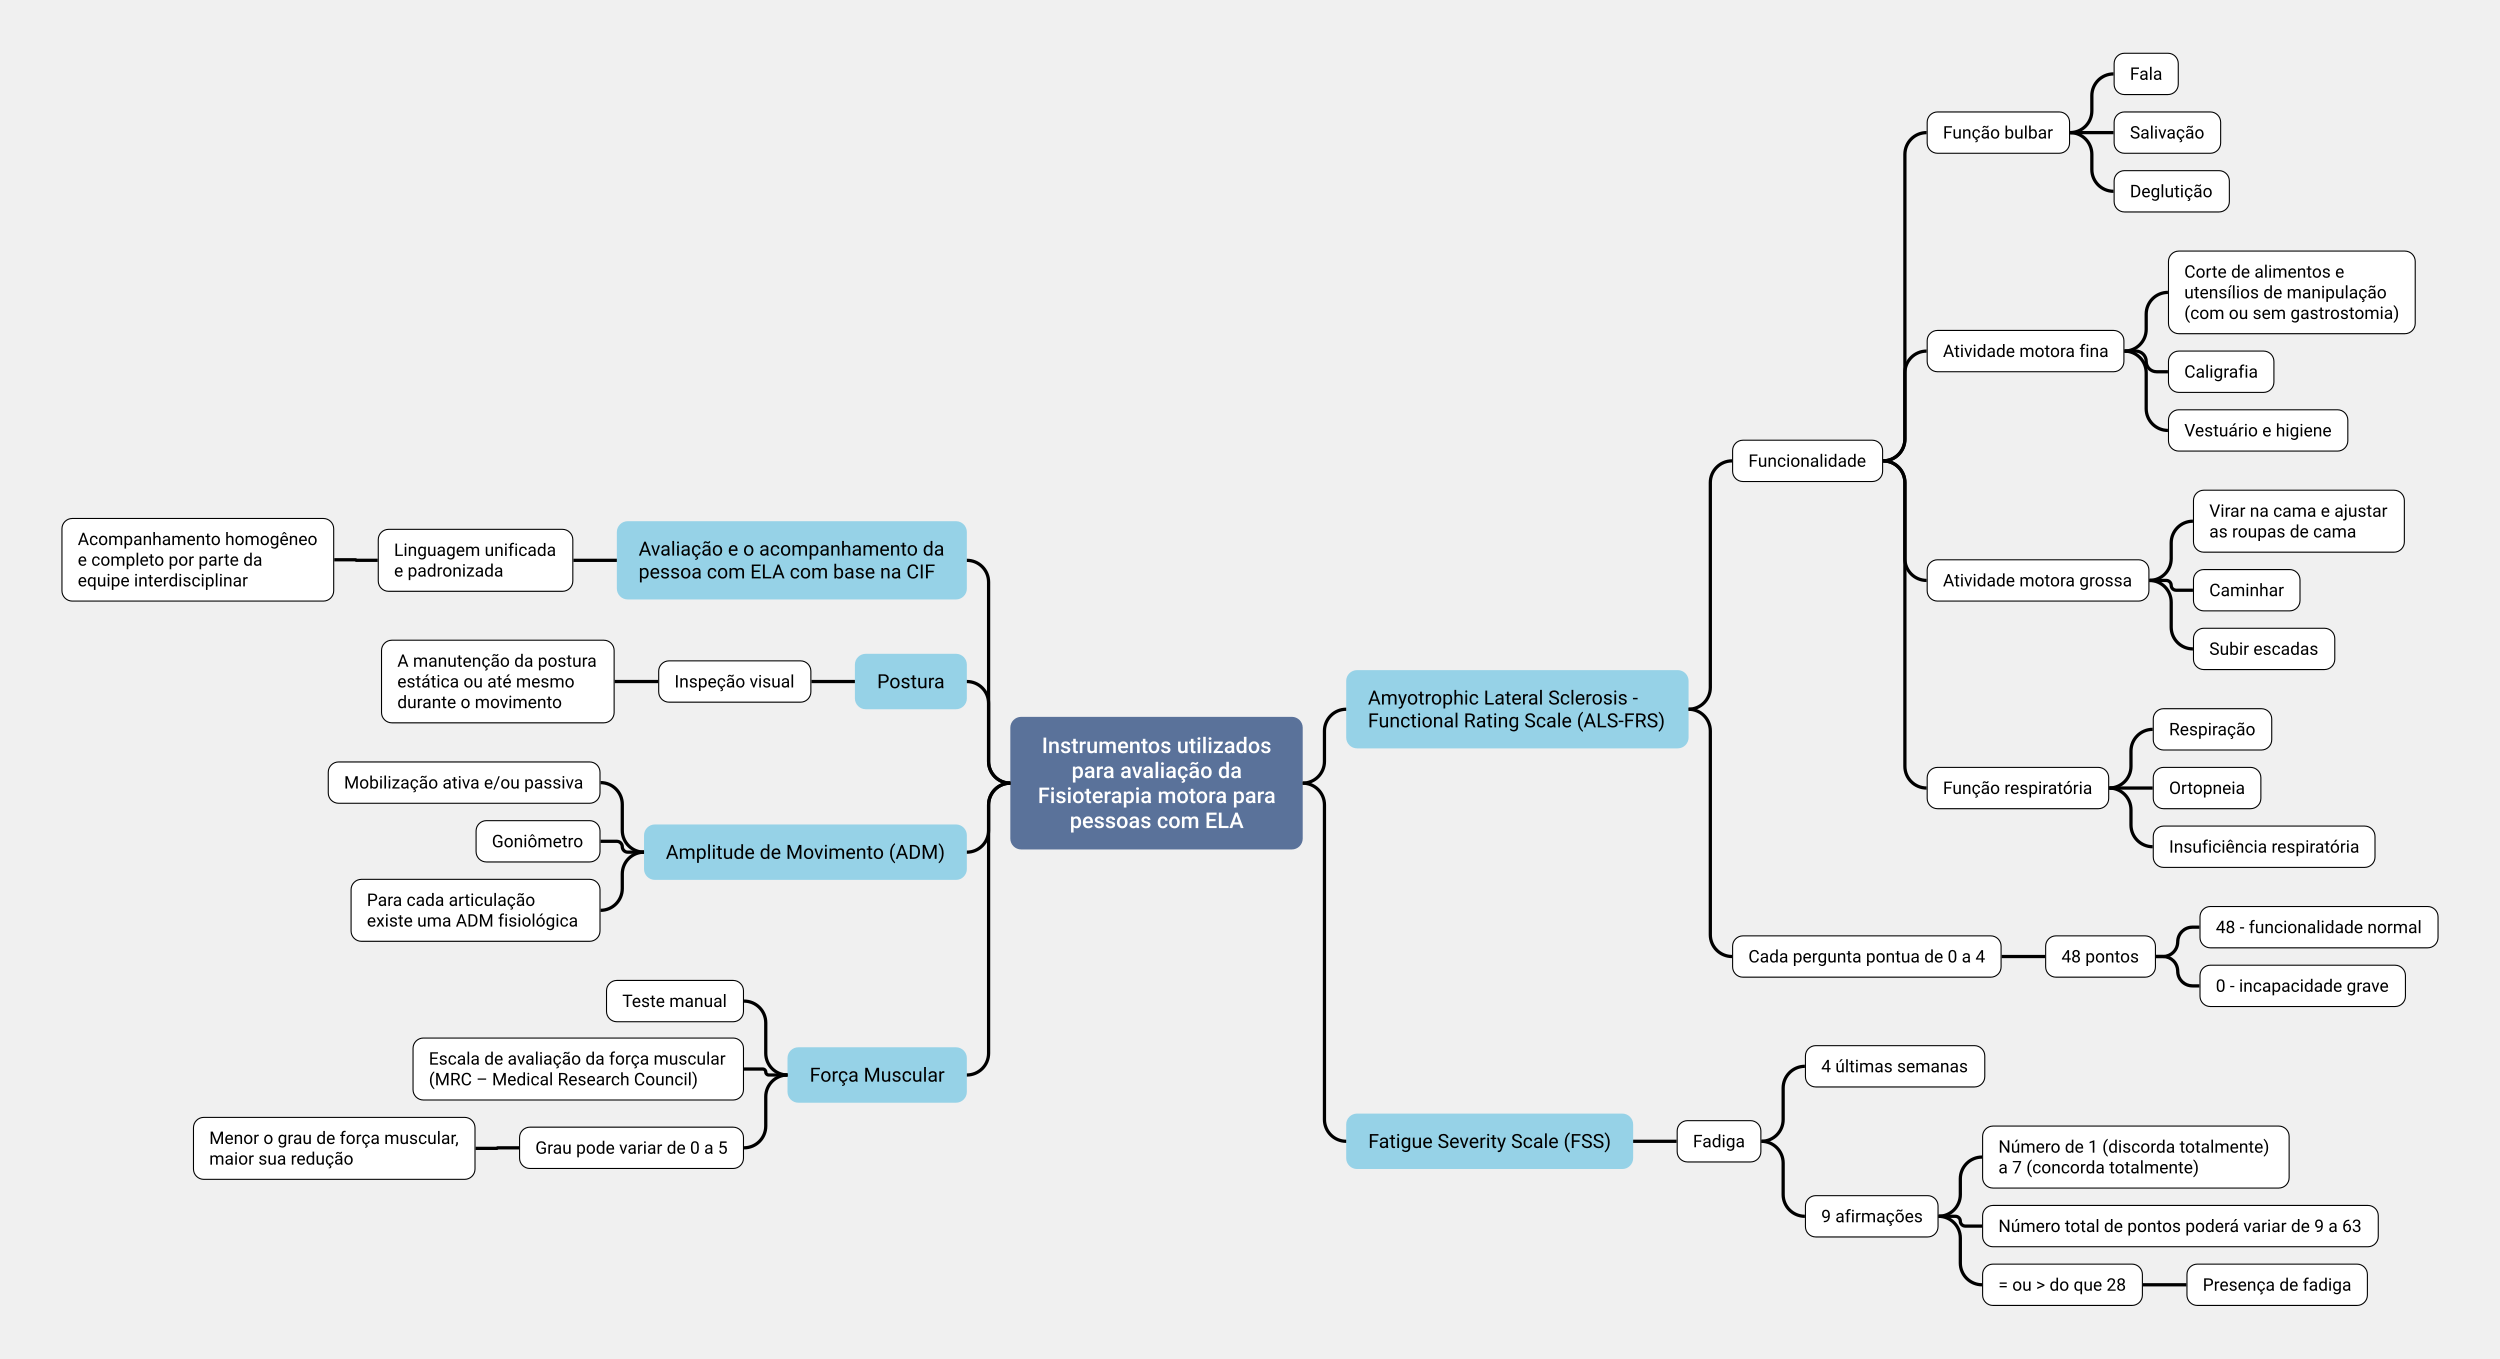
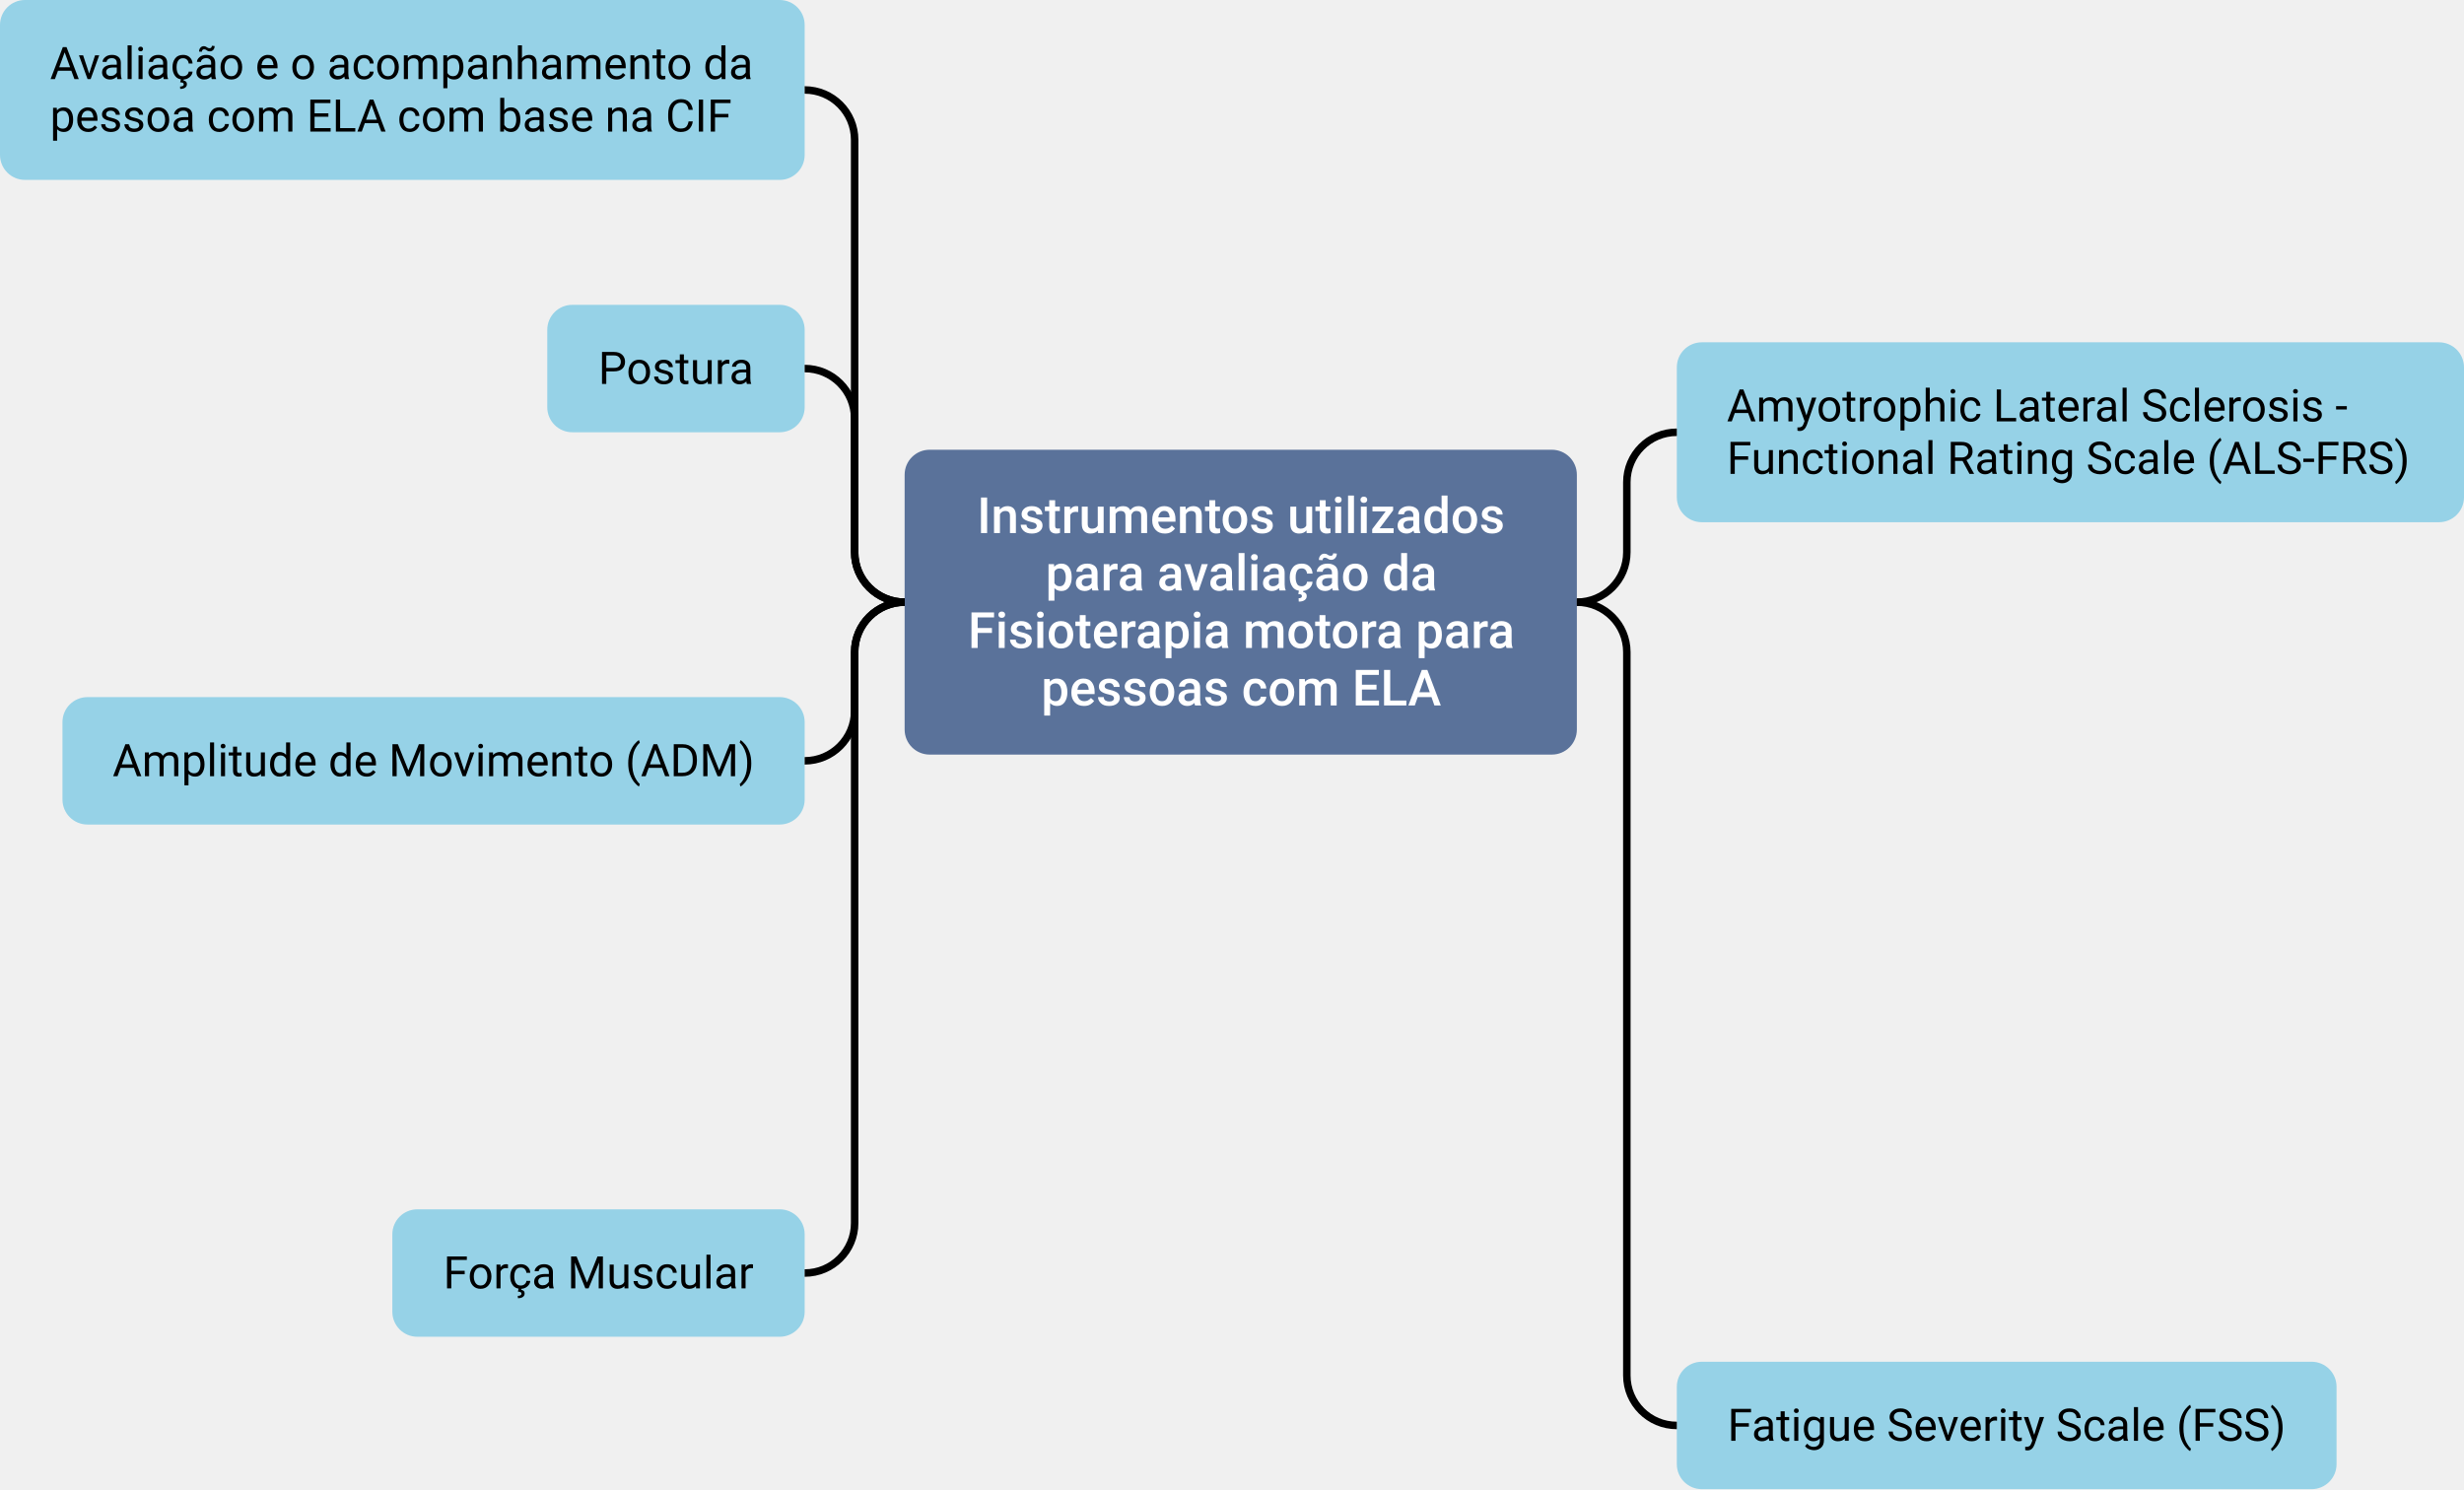
- <svg xmlns="http://www.w3.org/2000/svg" width="2300" height="1250" viewBox="0 0 2300 1250" fill="none" version="1.1" id="svg410">
-   <defs id="defs414" />
-   <g id="botao-alrfrs">
-     <rect x="1238.5" y="616.5" width="315" height="72" rx="10" fill="#96d2e7" id="rect236" />
-     <text fill="#000000" xml:space="preserve" style="white-space:pre" font-family="Roboto" font-size="18px" letter-spacing="0em" id="text242" x="6.5" y="-51.5">
-       <tspan x="1258.5" y="648.152" id="tspan238">Amyotrophic Lateral Sclerosis - </tspan>
-       <tspan x="1258.5" y="669.152" id="tspan240">Functional Rating Scale (ALS-FRS)</tspan>
+ <svg xmlns="http://www.w3.org/2000/svg" width="986" height="596" fill="none" version="1.1" viewBox="0 0 986 596">
+   <g id="botao-alrfrs" transform="translate(-567.5,-479.5)">
+     <rect x="1238.5" y="616.5" width="315" height="72" rx="10" fill="#96d2e7" />
+     <text x="6.5" y="-51.5" fill="#000000" font-family="Roboto" font-size="18px" letter-spacing="0em" style="white-space:pre" xml:space="preserve">
+       <tspan x="1258.5" y="648.152">Amyotrophic Lateral Sclerosis - </tspan>
+       <tspan x="1258.5" y="669.152">Functional Rating Scale (ALS-FRS)</tspan>
    </text>
  </g>
-   <g id="botao-fss">
-     <rect x="1238.5" y="1024.5" width="264" height="51" rx="10" fill="#96d2e7" id="rect244" />
-     <text fill="#000000" xml:space="preserve" style="white-space:pre" font-family="Roboto" font-size="18px" letter-spacing="0em" id="text248" x="6.5" y="-51.5">
-       <tspan x="1258.79" y="1056.15" id="tspan246">Fatigue Severity Scale (FSS) </tspan>
+   <g id="botao-fss" transform="translate(-567.5,-479.5)">
+     <rect x="1238.5" y="1024.5" width="264" height="51" rx="10" fill="#96d2e7" />
+     <text x="6.5" y="-51.5" fill="#000000" font-family="Roboto" font-size="18px" letter-spacing="0em" style="white-space:pre" xml:space="preserve">
+       <tspan x="1258.79" y="1056.15">Fatigue Severity Scale (FSS) </tspan>
    </text>
  </g>
-   <g id="alrfrs-conteudo">
-     <rect x="1773" y="103" width="131" height="38" rx="9.5" fill="#ffffff" stroke="#000000" id="rect10" />
-     <text fill="#000000" xml:space="preserve" style="white-space:pre" font-family="Roboto" font-size="16px" letter-spacing="0em" id="text14" x="6.5" y="-51.5">
-       <tspan x="1787.5" y="127.469" id="tspan12">Função bulbar</tspan>
-     </text>
-     <rect x="1773" y="304" width="181" height="38" rx="9.5" fill="#ffffff" stroke="#000000" id="rect16" />
-     <text fill="#000000" xml:space="preserve" style="white-space:pre" font-family="Roboto" font-size="16px" letter-spacing="0em" id="text20" x="6.5" y="-51.5">
-       <tspan x="1787.5" y="328.469" id="tspan18">Atividade motora fina</tspan>
-     </text>
-     <rect x="1773" y="515" width="204" height="38" rx="9.5" fill="#ffffff" stroke="#000000" id="rect22" />
-     <text fill="#000000" xml:space="preserve" style="white-space:pre" font-family="Roboto" font-size="16px" letter-spacing="0em" id="text26" x="6.5" y="-51.5">
-       <tspan x="1787.5" y="539.469" id="tspan24">Atividade motora grossa</tspan>
-     </text>
-     <rect x="1773" y="706" width="167" height="38" rx="9.5" fill="#ffffff" stroke="#000000" id="rect28" />
-     <text fill="#000000" xml:space="preserve" style="white-space:pre" font-family="Roboto" font-size="16px" letter-spacing="0em" id="text32" x="6.5" y="-51.5">
-       <tspan x="1787.5" y="730.469" id="tspan30">Função respiratória</tspan>
-     </text>
-     <rect x="1945" y="49" width="59" height="38" rx="9.5" fill="#ffffff" stroke="#000000" id="rect34" />
-     <text fill="#000000" xml:space="preserve" style="white-space:pre" font-family="Roboto" font-size="16px" letter-spacing="0em" id="text38" x="6.5" y="-51.5">
-       <tspan x="1959.5" y="73.469" id="tspan36">Fala</tspan>
-     </text>
-     <rect x="1945" y="157" width="106" height="38" rx="9.5" fill="#ffffff" stroke="#000000" id="rect40" />
-     <text fill="#000000" xml:space="preserve" style="white-space:pre" font-family="Roboto" font-size="16px" letter-spacing="0em" id="text44" x="6.5" y="-51.5">
-       <tspan x="1959.5" y="181.469" id="tspan42">Deglutição</tspan>
-     </text>
-     <rect x="1945" y="103" width="98" height="38" rx="9.5" fill="#ffffff" stroke="#000000" id="rect46" />
-     <text fill="#000000" xml:space="preserve" style="white-space:pre" font-family="Roboto" font-size="16px" letter-spacing="0em" id="text50" x="6.5" y="-51.5">
-       <tspan x="1959.5" y="127.469" id="tspan48">Salivação</tspan>
-     </text>
-     <rect x="1594" y="405" width="138" height="38" rx="9.5" fill="#ffffff" stroke="#000000" id="rect52" />
-     <text fill="#000000" xml:space="preserve" style="white-space:pre" font-family="Roboto" font-size="16px" letter-spacing="0em" id="text56" x="6.5" y="-51.5">
-       <tspan x="1608.5" y="429.469" id="tspan54">Funcionalidade</tspan>
-     </text>
-     <rect x="1594" y="861" width="247" height="38" rx="9.5" fill="#ffffff" stroke="#000000" id="rect58" />
-     <text fill="#000000" xml:space="preserve" style="white-space:pre" font-family="Roboto" font-size="16px" letter-spacing="0em" id="text62" x="6.5" y="-51.5">
-       <tspan x="1608.5" y="885.469" id="tspan60">Cada pergunta pontua de 0 a 4</tspan>
-     </text>
-     <rect x="2018" y="451" width="194" height="57" rx="9.5" fill="#ffffff" stroke="#000000" id="rect64" />
-     <text fill="#000000" xml:space="preserve" style="white-space:pre" font-family="Roboto" font-size="16px" letter-spacing="0em" id="text70" x="6.5" y="-51.5">
-       <tspan x="2032.5" y="475.469" id="tspan66">Virar na cama e ajustar </tspan>
-       <tspan x="2032.5" y="494.469" id="tspan68">as roupas de cama</tspan>
-     </text>
-     <rect x="2018" y="578" width="130" height="38" rx="9.5" fill="#ffffff" stroke="#000000" id="rect72" />
-     <text fill="#000000" xml:space="preserve" style="white-space:pre" font-family="Roboto" font-size="16px" letter-spacing="0em" id="text76" x="6.5" y="-51.5">
-       <tspan x="2032.5" y="602.469" id="tspan74">Subir escadas</tspan>
-     </text>
-     <rect x="2018" y="524" width="98" height="38" rx="9.5" fill="#ffffff" stroke="#000000" id="rect78" />
-     <text fill="#000000" xml:space="preserve" style="white-space:pre" font-family="Roboto" font-size="16px" letter-spacing="0em" id="text82" x="6.5" y="-51.5">
-       <tspan x="2032.5" y="548.469" id="tspan80">Caminhar</tspan>
-     </text>
-     <rect x="1995" y="323" width="97" height="38" rx="9.5" fill="#ffffff" stroke="#000000" id="rect84" />
-     <text fill="#000000" xml:space="preserve" style="white-space:pre" font-family="Roboto" font-size="16px" letter-spacing="0em" id="text88" x="6.5" y="-51.5">
-       <tspan x="2009.5" y="347.469" id="tspan86">Caligrafia</tspan>
-     </text>
-     <rect x="1995" y="377" width="165" height="38" rx="9.5" fill="#ffffff" stroke="#000000" id="rect96" />
-     <text fill="#000000" xml:space="preserve" style="white-space:pre" font-family="Roboto" font-size="16px" letter-spacing="0em" id="text100" x="6.5" y="-51.5">
-       <tspan x="2009.5" y="401.469" id="tspan98">Vestuário e higiene</tspan>
-     </text>
-     <rect x="1981" y="652" width="109" height="38" rx="9.5" fill="#ffffff" stroke="#000000" id="rect102" />
-     <text fill="#000000" xml:space="preserve" style="white-space:pre" font-family="Roboto" font-size="16px" letter-spacing="0em" id="text106" x="6.5" y="-51.5">
-       <tspan x="1995.5" y="676.469" id="tspan104">Respiração</tspan>
-     </text>
-     <rect x="1882" y="861" width="101" height="38" rx="9.5" fill="#ffffff" stroke="#000000" id="rect108" />
-     <text fill="#000000" xml:space="preserve" style="white-space:pre" font-family="Roboto" font-size="16px" letter-spacing="0em" id="text112" x="6.5" y="-51.5">
-       <tspan x="1896.5" y="885.469" id="tspan110">48 pontos</tspan>
-     </text>
-     <rect x="1981" y="706" width="99" height="38" rx="9.5" fill="#ffffff" stroke="#000000" id="rect114" />
-     <text fill="#000000" xml:space="preserve" style="white-space:pre" font-family="Roboto" font-size="16px" letter-spacing="0em" id="text118" x="6.5" y="-51.5">
-       <tspan x="1995.5" y="730.469" id="tspan116">Ortopneia</tspan>
-     </text>
-     <rect x="1981" y="760" width="204" height="38" rx="9.5" fill="#ffffff" stroke="#000000" id="rect120" />
-     <text fill="#000000" xml:space="preserve" style="white-space:pre" font-family="Roboto" font-size="16px" letter-spacing="0em" id="text124" x="6.5" y="-51.5">
-       <tspan x="1995.5" y="784.469" id="tspan122">Insuficiência respiratória</tspan>
-     </text>
-     <rect x="2024" y="834" width="219" height="38" rx="9.5" fill="#ffffff" stroke="#000000" id="rect138" />
-     <text fill="#000000" xml:space="preserve" style="white-space:pre" font-family="Roboto" font-size="16px" letter-spacing="0em" id="text142" x="6.5" y="-51.5">
-       <tspan x="2038.5" y="858.469" id="tspan140">48 - funcionalidade normal </tspan>
-     </text>
-     <rect x="2024" y="888" width="189" height="38" rx="9.5" fill="#ffffff" stroke="#000000" id="rect144" />
-     <text fill="#000000" xml:space="preserve" style="white-space:pre" font-family="Roboto" font-size="16px" letter-spacing="0em" id="text148" x="6.5" y="-51.5">
-       <tspan x="2038.5" y="912.469" id="tspan146">0 - incapacidade grave</tspan>
-     </text>
-     <rect x="1995" y="231" width="227" height="76" rx="9.5" fill="#ffffff" stroke="#000000" id="rect176" />
-     <text fill="#000000" xml:space="preserve" style="white-space:pre" font-family="Roboto" font-size="16px" letter-spacing="0em" id="text184" x="6.5" y="-51.5">
-       <tspan x="2009.5" y="255.469" id="tspan178">Corte de alimentos e </tspan>
-       <tspan x="2009.5" y="274.469" id="tspan180">utensílios de manipulação </tspan>
-       <tspan x="2009.5" y="293.469" id="tspan182">(com ou sem gastrostomia)</tspan>
-     </text>
-     <path d="M 1926,102 V 88 h -3 v 14 z m 0,-14 c 0,-10.217 8.28,-18.5 18.5,-18.5 v -3 c -11.87,0 -21.5,9.626 -21.5,21.5 z m -21.5,35.5 c 11.87,0 21.5,-9.626 21.5,-21.5 h -3 c 0,10.217 -8.28,18.5 -18.5,18.5 z" fill="#000000" id="path186" />
-     <path d="m 1904.5,123.5 h 40 v -3 h -40 z" fill="#000000" id="path188" />
-     <path d="m 1923,142 v 14 h 3 v -14 z m 0,14 c 0,11.874 9.63,21.5 21.5,21.5 v -3 c -10.22,0 -18.5,-8.283 -18.5,-18.5 z m -18.5,-32.5 c 10.22,0 18.5,8.283 18.5,18.5 h 3 c 0,-11.874 -9.63,-21.5 -21.5,-21.5 z" fill="#000000" id="path190" />
-     <path d="m 1976,303 v -14 h -3 v 14 z m 0,-14 c 0,-10.217 8.28,-18.5 18.5,-18.5 v -3 c -11.87,0 -21.5,9.626 -21.5,21.5 z m -21.5,35.5 c 11.87,0 21.5,-9.626 21.5,-21.5 h -3 c 0,10.217 -8.28,18.5 -18.5,18.5 z" fill="#000000" id="path192" />
-     <path d="m 1954.5,324.5 h 10.5 v -3 h -10.5 z m 29.5,19 h 10.5 v -3 H 1984 Z m -11,-11 c 0,6.075 4.92,11 11,11 v -3 c -4.42,0 -8,-3.582 -8,-8 z m -8,-8 c 4.42,0 8,3.582 8,8 h 3 c 0,-6.075 -4.92,-11 -11,-11 z" fill="#000000" id="path194" />
-     <path d="m 1973,343 v 33 h 3 v -33 z m 0,33 c 0,11.874 9.63,21.5 21.5,21.5 v -3 c -10.22,0 -18.5,-8.283 -18.5,-18.5 z m -18.5,-51.5 c 10.22,0 18.5,8.283 18.5,18.5 h 3 c 0,-11.874 -9.63,-21.5 -21.5,-21.5 z" fill="#000000" id="path196" />
-     <path d="m 1999,514 v -14.5 h -3 V 514 Z m 0,-14.5 c 0,-10.217 8.28,-18.5 18.5,-18.5 v -3 c -11.87,0 -21.5,9.626 -21.5,21.5 z m -21.5,36 c 11.87,0 21.5,-9.626 21.5,-21.5 h -3 c 0,10.217 -8.28,18.5 -18.5,18.5 z" fill="#000000" id="path198" />
-     <path d="m 1977.5,535.5 h 15.5 v -3 h -15.5 z m 24.5,9 h 15.5 v -3 H 2002 Z m -6,-6 c 0,3.314 2.69,6 6,6 v -3 c -1.66,0 -3,-1.343 -3,-3 z m -3,-3 c 1.66,0 3,1.343 3,3 h 3 c 0,-3.314 -2.69,-6 -6,-6 z" fill="#000000" id="path200" />
-     <path d="m 1996,554 v 23 h 3 v -23 z m 0,23 c 0,11.874 9.63,21.5 21.5,21.5 v -3 c -10.22,0 -18.5,-8.283 -18.5,-18.5 z m -18.5,-41.5 c 10.22,0 18.5,8.283 18.5,18.5 h 3 c 0,-11.874 -9.63,-21.5 -21.5,-21.5 z" fill="#000000" id="path202" />
-     <path d="m 1962,705 v -14 h -3 v 14 z m 0,-14 c 0,-10.217 8.28,-18.5 18.5,-18.5 v -3 c -11.87,0 -21.5,9.626 -21.5,21.5 z m -21.5,35.5 c 11.87,0 21.5,-9.626 21.5,-21.5 h -3 c 0,10.217 -8.28,18.5 -18.5,18.5 z" fill="#000000" id="path204" />
-     <path d="m 1940.5,726.5 h 40 v -3 h -40 z" fill="#000000" id="path206" />
-     <path d="m 1959,745 v 14 h 3 v -14 z m 0,14 c 0,11.874 9.63,21.5 21.5,21.5 v -3 c -10.22,0 -18.5,-8.283 -18.5,-18.5 z m -18.5,-32.5 c 10.22,0 18.5,8.283 18.5,18.5 h 3 c 0,-11.874 -9.63,-21.5 -21.5,-21.5 z" fill="#000000" id="path208" />
-     <path d="m 1841.5,881.5 h 40 v -3 h -40 z" fill="#000000" id="path210" />
-     <path d="m 1983.5,881.5 h 6.5 v -3 h -6.5 z m 33.5,-27 h 6.5 v -3 h -6.5 z m -12,12 c 0,-6.627 5.37,-12 12,-12 v -3 c -8.28,0 -15,6.716 -15,15 z m -15,15 c 8.28,0 15,-6.716 15,-15 h -3 c 0,6.627 -5.37,12 -12,12 z" fill="#000000" id="path212" />
-     <path d="m 1983.5,881.5 h 6.5 v -3 h -6.5 z m 33.5,27 h 6.5 v -3 h -6.5 z m -15,-15 c 0,8.284 6.72,15 15,15 v -3 c -6.63,0 -12,-5.373 -12,-12 z m -12,-12 c 6.63,0 12,5.373 12,12 h 3 c 0,-8.284 -6.72,-15 -15,-15 z" fill="#000000" id="path214" />
-     <path d="M 1754,404 V 142 h -3 v 262 z m 0,-262 c 0,-10.217 8.28,-18.5 18.5,-18.5 v -3 c -11.87,0 -21.5,9.626 -21.5,21.5 z m -21.5,283.5 c 11.87,0 21.5,-9.626 21.5,-21.5 h -3 c 0,10.217 -8.28,18.5 -18.5,18.5 z" fill="#000000" id="path216" />
-     <path d="m 1754,404 v -61 h -3 v 61 z m 0,-61 c 0,-10.217 8.28,-18.5 18.5,-18.5 v -3 c -11.87,0 -21.5,9.626 -21.5,21.5 z m -21.5,82.5 c 11.87,0 21.5,-9.626 21.5,-21.5 h -3 c 0,10.217 -8.28,18.5 -18.5,18.5 z" fill="#000000" id="path218" />
-     <path d="m 1751,444 v 70 h 3 v -70 z m 0,70 c 0,11.874 9.63,21.5 21.5,21.5 v -3 c -10.22,0 -18.5,-8.283 -18.5,-18.5 z m -18.5,-88.5 c 10.22,0 18.5,8.283 18.5,18.5 h 3 c 0,-11.874 -9.63,-21.5 -21.5,-21.5 z" fill="#000000" id="path220" />
-     <path d="m 1751,444 v 261 h 3 V 444 Z m 0,261 c 0,11.874 9.63,21.5 21.5,21.5 v -3 c -10.22,0 -18.5,-8.283 -18.5,-18.5 z m -18.5,-279.5 c 10.22,0 18.5,8.283 18.5,18.5 h 3 c 0,-11.874 -9.63,-21.5 -21.5,-21.5 z" fill="#000000" id="path222" />
-     <path d="M 1575,632.5 V 444 h -3 v 188.5 z m 0,-188.5 c 0,-10.217 8.28,-18.5 18.5,-18.5 v -3 c -11.87,0 -21.5,9.626 -21.5,21.5 z m -21.5,210 c 11.87,0 21.5,-9.626 21.5,-21.5 h -3 c 0,10.217 -8.28,18.5 -18.5,18.5 z" fill="#000000" id="path262" />
-     <path d="M 1572,672.5 V 860 h 3 V 672.5 Z m 0,187.5 c 0,11.874 9.63,21.5 21.5,21.5 v -3 c -10.22,0 -18.5,-8.283 -18.5,-18.5 z m -18.5,-206 c 10.22,0 18.5,8.283 18.5,18.5 h 3 c 0,-11.874 -9.63,-21.5 -21.5,-21.5 z" fill="#000000" id="path264" />
-   </g>
-   <g id="fss-conteudo">
-     <rect x="1543" y="1031" width="77" height="38" rx="9.5" fill="#ffffff" stroke="#000000" id="rect90" />
-     <text fill="#000000" xml:space="preserve" style="white-space:pre" font-family="Roboto" font-size="16px" letter-spacing="0em" id="text94" x="6.5" y="-51.5">
-       <tspan x="1557.5" y="1055.47" id="tspan92">Fadiga</tspan>
-     </text>
-     <rect x="1661" y="962" width="165" height="38" rx="9.5" fill="#ffffff" stroke="#000000" id="rect126" />
-     <text fill="#000000" xml:space="preserve" style="white-space:pre" font-family="Roboto" font-size="16px" letter-spacing="0em" id="text130" x="6.5" y="-51.5">
-       <tspan x="1675.5" y="986.47" id="tspan128">4 últimas semanas </tspan>
-     </text>
-     <rect x="1661" y="1100" width="122" height="38" rx="9.5" fill="#ffffff" stroke="#000000" id="rect132" />
-     <text fill="#000000" xml:space="preserve" style="white-space:pre" font-family="Roboto" font-size="16px" letter-spacing="0em" id="text136" x="6.5" y="-51.5">
-       <tspan x="1675.5" y="1124.47" id="tspan134">9 afirmações</tspan>
-     </text>
-     <rect x="1824" y="1036" width="282" height="57" rx="9.5" fill="#ffffff" stroke="#000000" id="rect150" />
-     <text fill="#000000" xml:space="preserve" style="white-space:pre" font-family="Roboto" font-size="16px" letter-spacing="0em" id="text156" x="6.5" y="-51.5">
-       <tspan x="1838.5" y="1060.47" id="tspan152">Número de 1 (discorda totalmente) </tspan>
-       <tspan x="1838.5" y="1079.47" id="tspan154">a 7 (concorda totalmente)</tspan>
-     </text>
-     <rect x="1824" y="1109" width="364" height="38" rx="9.5" fill="#ffffff" stroke="#000000" id="rect158" />
-     <text fill="#000000" xml:space="preserve" style="white-space:pre" font-family="Roboto" font-size="16px" letter-spacing="0em" id="text162" x="6.5" y="-51.5">
-       <tspan x="1838.5" y="1133.47" id="tspan160">Número total de pontos poderá variar de 9 a 63</tspan>
-     </text>
-     <rect x="1824" y="1163" width="147" height="38" rx="9.5" fill="#ffffff" stroke="#000000" id="rect164" />
-     <text fill="#000000" xml:space="preserve" style="white-space:pre" font-family="Roboto" font-size="16px" letter-spacing="0em" id="text168" x="6.5" y="-51.5">
-       <tspan x="1838.5" y="1187.47" id="tspan166">= ou &gt; do que 28 </tspan>
-     </text>
-     <rect x="2012" y="1163" width="166" height="38" rx="9.5" fill="#ffffff" stroke="#000000" id="rect170" />
-     <text fill="#000000" xml:space="preserve" style="white-space:pre" font-family="Roboto" font-size="16px" letter-spacing="0em" id="text174" x="6.5" y="-51.5">
-       <tspan x="2026.5" y="1187.47" id="tspan172">Presença de fadiga</tspan>
-     </text>
-     <path d="m 1642,1030 v -29 h -3 v 29 z m 0,-29 c 0,-10.22 8.28,-18.5 18.5,-18.5 v -3 c -11.87,0 -21.5,9.63 -21.5,21.5 z m -21.5,50.5 c 11.87,0 21.5,-9.63 21.5,-21.5 h -3 c 0,10.22 -8.28,18.5 -18.5,18.5 z" fill="#000000" id="path224" />
-     <path d="m 1639,1070 v 29 h 3 v -29 z m 0,29 c 0,11.87 9.63,21.5 21.5,21.5 v -3 c -10.22,0 -18.5,-8.28 -18.5,-18.5 z m -18.5,-47.5 c 10.22,0 18.5,8.28 18.5,18.5 h 3 c 0,-11.87 -9.63,-21.5 -21.5,-21.5 z" fill="#000000" id="path226" />
-     <path d="m 1805,1099 v -14.5 h -3 v 14.5 z m 0,-14.5 c 0,-10.22 8.28,-18.5 18.5,-18.5 v -3 c -11.87,0 -21.5,9.63 -21.5,21.5 z m -21.5,36 c 11.87,0 21.5,-9.63 21.5,-21.5 h -3 c 0,10.22 -8.28,18.5 -18.5,18.5 z" fill="#000000" id="path228" />
-     <path d="m 1783.5,1120.5 h 15.5 v -3 h -15.5 z m 24.5,9 h 15.5 v -3 H 1808 Z m -6,-6 c 0,3.31 2.69,6 6,6 v -3 c -1.66,0 -3,-1.34 -3,-3 z m -3,-3 c 1.66,0 3,1.34 3,3 h 3 c 0,-3.31 -2.69,-6 -6,-6 z" fill="#000000" id="path230" />
-     <path d="m 1802,1139 v 23 h 3 v -23 z m 0,23 c 0,11.87 9.63,21.5 21.5,21.5 v -3 c -10.22,0 -18.5,-8.28 -18.5,-18.5 z m -18.5,-41.5 c 10.22,0 18.5,8.28 18.5,18.5 h 3 c 0,-11.87 -9.63,-21.5 -21.5,-21.5 z" fill="#000000" id="path232" />
-     <path d="m 1971.5,1183.5 h 40 v -3 h -40 z" fill="#000000" id="path234" />
-     <path d="m 1502.5,1051.5 h 40 v -3 h -40 z" fill="#000000" id="path266" />
-   </g>
-   <g id="botao-avaliacao">
-     <rect x="567.5" y="479.5" width="322" height="72" rx="10" fill="#96d2e7" id="rect356" />
-     <text fill="#000000" xml:space="preserve" style="white-space:pre" font-family="Roboto" font-size="18px" letter-spacing="0em" id="text362" x="6.5" y="-51.5">
-       <tspan x="587.5" y="511.152" id="tspan358">Avaliação e o acompanhamento da </tspan>
-       <tspan x="587.5" y="532.152" id="tspan360">pessoa com ELA com base na CIF</tspan>
+   <g id="botao-avaliacao" transform="translate(-567.5,-479.5)">
+     <rect x="567.5" y="479.5" width="322" height="72" rx="10" fill="#96d2e7" />
+     <text x="6.5" y="-51.5" fill="#000000" font-family="Roboto" font-size="18px" letter-spacing="0em" style="white-space:pre" xml:space="preserve">
+       <tspan x="587.5" y="511.152">Avaliação e o acompanhamento da </tspan>
+       <tspan x="587.5" y="532.152">pessoa com ELA com base na CIF</tspan>
    </text>
  </g>
-   <g id="botao-adm">
-     <rect x="592.5" y="758.5" width="297" height="51" rx="10" fill="#96d2e7" id="rect364" />
-     <text fill="#000000" xml:space="preserve" style="white-space:pre" font-family="Roboto" font-size="18px" letter-spacing="0em" id="text368" x="6.5" y="-51.5">
-       <tspan x="612.539" y="790.152" id="tspan366">Amplitude de Movimento (ADM) </tspan>
+   <g id="botao-adm" transform="translate(-567.5,-479.5)">
+     <rect x="592.5" y="758.5" width="297" height="51" rx="10" fill="#96d2e7" />
+     <text x="6.5" y="-51.5" fill="#000000" font-family="Roboto" font-size="18px" letter-spacing="0em" style="white-space:pre" xml:space="preserve">
+       <tspan x="612.539" y="790.152">Amplitude de Movimento (ADM) </tspan>
    </text>
  </g>
-   <g id="botao-fm">
-     <rect x="724.5" y="963.5" width="165" height="51" rx="10" fill="#96d2e7" id="rect370" />
-     <text fill="#000000" xml:space="preserve" style="white-space:pre" font-family="Roboto" font-size="18px" letter-spacing="0em" id="text374" x="6.5" y="-51.5">
-       <tspan x="744.905" y="995.15" id="tspan372">Força Muscular</tspan>
+   <g id="botao-fm" transform="translate(-567.5,-479.5)">
+     <rect x="724.5" y="963.5" width="165" height="51" rx="10" fill="#96d2e7" />
+     <text x="6.5" y="-51.5" fill="#000000" font-family="Roboto" font-size="18px" letter-spacing="0em" style="white-space:pre" xml:space="preserve">
+       <tspan x="744.905" y="995.15">Força Muscular</tspan>
    </text>
  </g>
-   <g id="botao-postura">
-     <rect x="786.5" y="601.5" width="103" height="51" rx="10" fill="#96d2e7" id="rect376" />
-     <text fill="#000000" xml:space="preserve" style="white-space:pre" font-family="Roboto" font-size="18px" letter-spacing="0em" id="text380" x="6.5" y="-51.5">
-       <tspan x="806.922" y="633.152" id="tspan378">Postura</tspan>
+   <g id="botao-postura" transform="translate(-567.5,-479.5)">
+     <rect x="786.5" y="601.5" width="103" height="51" rx="10" fill="#96d2e7" />
+     <text x="6.5" y="-51.5" fill="#000000" font-family="Roboto" font-size="18px" letter-spacing="0em" style="white-space:pre" xml:space="preserve">
+       <tspan x="806.922" y="633.152">Postura</tspan>
    </text>
  </g>
-   <g id="avaliacao-conteudo">
-     <rect x="348" y="487" width="179" height="57" rx="9.5" fill="#ffffff" stroke="#000000" id="rect268" />
-     <text fill="#000000" xml:space="preserve" style="white-space:pre" font-family="Roboto" font-size="16px" letter-spacing="0em" id="text274" x="6.5" y="-51.5">
-       <tspan x="362.5" y="511.469" id="tspan270">Linguagem unificada </tspan>
-       <tspan x="362.5" y="530.469" id="tspan272">e padronizada</tspan>
+   <g transform="translate(-567.5,-479.5)">
+     <rect x="929.5" y="659.5" width="269" height="122" rx="10" fill="#5a729a" />
+     <text x="6.5" y="-51.5" fill="#ffffff" font-family="Roboto" font-size="20px" font-weight="500" letter-spacing="0em" style="white-space:pre" xml:space="preserve">
+       <tspan x="958.443" y="692.836">Instrumentos utilizados </tspan>
+       <tspan x="985.865" y="715.836">para avaliação da </tspan>
+       <tspan x="954.801" y="738.836">Fisioterapia motora para </tspan>
+       <tspan x="984.137" y="761.836">pessoas com ELA </tspan>
    </text>
-     <rect x="57" y="477" width="250" height="76" rx="9.5" fill="#ffffff" stroke="#000000" id="rect330" />
-     <text fill="#000000" xml:space="preserve" style="white-space:pre" font-family="Roboto" font-size="16px" letter-spacing="0em" id="text338" x="6.5" y="-51.5">
-       <tspan x="71.5" y="501.469" id="tspan332">Acompanhamento homogêneo </tspan>
-       <tspan x="71.5" y="520.469" id="tspan334">e completo por parte da </tspan>
-       <tspan x="71.5" y="539.469" id="tspan336">equipe interdisciplinar</tspan>
-     </text>
-     <path d="m 347.5,514 h -19.75 v 3 h 19.75 z m -20.25,-0.5 H 307.5 v 3 h 19.75 z m 1.75,1.75 c 0,-0.966 -0.784,-1.75 -1.75,-1.75 v 3 c -0.69,0 -1.25,-0.56 -1.25,-1.25 z M 327.75,514 c 0.69,0 1.25,0.56 1.25,1.25 h -3 c 0,0.966 0.783,1.75 1.75,1.75 z" fill="#000000" id="path350" />
-     <path d="m 567.5,514 h -40 v 3 h 40 z" fill="#000000" id="path382" />
-   </g>
-   <g id="postura-conteudo">
-     <rect x="606" y="608" width="140" height="38" rx="9.5" fill="#ffffff" stroke="#000000" id="rect276" />
-     <text fill="#000000" xml:space="preserve" style="white-space:pre" font-family="Roboto" font-size="16px" letter-spacing="0em" id="text280" x="6.5" y="-51.5">
-       <tspan x="620.5" y="632.469" id="tspan278">Inspeção visual</tspan>
-     </text>
-     <rect x="351" y="589" width="214" height="76" rx="9.5" fill="#ffffff" stroke="#000000" id="rect340" />
-     <text fill="#000000" xml:space="preserve" style="white-space:pre" font-family="Roboto" font-size="16px" letter-spacing="0em" id="text348" x="6.5" y="-51.5">
-       <tspan x="365.5" y="613.469" id="tspan342">A manutenção da postura </tspan>
-       <tspan x="365.5" y="632.469" id="tspan344">estática ou até mesmo </tspan>
-       <tspan x="365.5" y="651.469" id="tspan346">durante o movimento</tspan>
-     </text>
-     <path d="m 605.5,625.5 h -40 v 3 h 40 z" fill="#000000" id="path352" />
-     <path d="m 786.5,625.5 h -40 v 3 h 40 z" fill="#000000" id="path384" />
-   </g>
-   <g id="adm-conteudo">
-     <rect x="323" y="809" width="229" height="57" rx="9.5" fill="#ffffff" stroke="#000000" id="rect282" />
-     <text fill="#000000" xml:space="preserve" style="white-space:pre" font-family="Roboto" font-size="16px" letter-spacing="0em" id="text288" x="6.5" y="-51.5">
-       <tspan x="337.5" y="833.469" id="tspan284">Para cada articulação </tspan>
-       <tspan x="337.5" y="852.469" id="tspan286">existe uma ADM fisiológica</tspan>
-     </text>
-     <rect x="438" y="755" width="114" height="38" rx="9.5" fill="#ffffff" stroke="#000000" id="rect318" />
-     <text fill="#000000" xml:space="preserve" style="white-space:pre" font-family="Roboto" font-size="16px" letter-spacing="0em" id="text322" x="6.5" y="-51.5">
-       <tspan x="452.5" y="779.469" id="tspan320">Goniômetro</tspan>
-     </text>
-     <rect x="302" y="701" width="250" height="38" rx="9.5" fill="#ffffff" stroke="#000000" id="rect324" />
-     <text fill="#000000" xml:space="preserve" style="white-space:pre" font-family="Roboto" font-size="16px" letter-spacing="0em" id="text328" x="6.5" y="-51.5">
-       <tspan x="316.5" y="725.469" id="tspan326">Mobilização ativa e/ou passiva</tspan>
-     </text>
-     <path d="m 592.5,782.5 h -15 v 3 h 15 z m -25,-10 h -15 v 3 h 15 z m 6.5,6.5 c 0,-3.59 -2.91,-6.5 -6.5,-6.5 v 3 c 1.933,0 3.5,1.567 3.5,3.5 z m 3.5,3.5 c -1.933,0 -3.5,-1.567 -3.5,-3.5 h -3 c 0,3.59 2.91,6.5 6.5,6.5 z" fill="#000000" id="path386" />
-     <path d="m 574,764 v -24 h -3 v 24 z m 0,-24 c 0,-11.874 -9.626,-21.5 -21.5,-21.5 v 3 c 10.217,0 18.5,8.283 18.5,18.5 z m 18.5,42.5 C 582.283,782.5 574,774.217 574,764 h -3 c 0,11.874 9.626,21.5 21.5,21.5 z" fill="#000000" id="path388" />
-     <path d="m 571,804 v 13.5 h 3 V 804 Z m 0,13.5 c 0,10.217 -8.283,18.5 -18.5,18.5 v 3 c 11.874,0 21.5,-9.626 21.5,-21.5 z m 21.5,-35 c -11.874,0 -21.5,9.626 -21.5,21.5 h 3 c 0,-10.217 8.283,-18.5 18.5,-18.5 z" fill="#000000" id="path390" />
-   </g>
-   <g id="fm-conteudo">
-     <rect x="558" y="902" width="126" height="38" rx="9.5" fill="#ffffff" stroke="#000000" id="rect290" />
-     <text fill="#000000" xml:space="preserve" style="white-space:pre" font-family="Roboto" font-size="16px" letter-spacing="0em" id="text294" x="6.5" y="-51.5">
-       <tspan x="572.5" y="926.469" id="tspan292">Teste manual</tspan>
-     </text>
-     <rect x="478" y="1037" width="206" height="38" rx="9.5" fill="#ffffff" stroke="#000000" id="rect296" />
-     <text fill="#000000" xml:space="preserve" style="white-space:pre" font-family="Roboto" font-size="16px" letter-spacing="0em" id="text300" x="6.5" y="-51.5">
-       <tspan x="492.5" y="1061.47" id="tspan298">Grau pode variar de 0 a 5</tspan>
-     </text>
-     <rect x="380" y="955" width="304" height="57" rx="9.5" fill="#ffffff" stroke="#000000" id="rect302" />
-     <text fill="#000000" xml:space="preserve" style="white-space:pre" font-family="Roboto" font-size="16px" letter-spacing="0em" id="text308" x="6.5" y="-51.5">
-       <tspan x="394.5" y="979.47" id="tspan304">Escala de avaliação da força muscular </tspan>
-       <tspan x="394.5" y="998.47" id="tspan306">(MRC – Medical Research Council)</tspan>
-     </text>
-     <rect x="178" y="1028" width="259" height="57" rx="9.5" fill="#ffffff" stroke="#000000" id="rect310" />
-     <text fill="#000000" xml:space="preserve" style="white-space:pre" font-family="Roboto" font-size="16px" letter-spacing="0em" id="text316" x="6.5" y="-51.5">
-       <tspan x="192.5" y="1052.47" id="tspan312">Menor o grau de força muscular, </tspan>
-       <tspan x="192.5" y="1071.47" id="tspan314">maior sua redução</tspan>
-     </text>
-     <path d="m 477.5,1054.5 h -19.75 v 3 h 19.75 z m -20.25,0.5 H 437.5 v 3 h 19.75 z m -1.25,1.25 c 0,-0.69 0.56,-1.25 1.25,-1.25 v 3 c 0.966,0 1.75,-0.78 1.75,-1.75 z m 1.75,-1.75 c -0.967,0 -1.75,0.78 -1.75,1.75 h 3 c 0,0.69 -0.56,1.25 -1.25,1.25 z" fill="#000000" id="path354" />
-     <path d="m 706,969 v -28 h -3 v 28 z m 0,-28 c 0,-11.874 -9.626,-21.5 -21.5,-21.5 v 3 c 10.217,0 18.5,8.283 18.5,18.5 z m 18.5,46.5 C 714.283,987.5 706,979.22 706,969 h -3 c 0,11.87 9.626,21.5 21.5,21.5 z" fill="#000000" id="path392" />
-     <path d="m 724.5,987.5 h -17.25 v 3 H 724.5 Z M 701.75,982 H 684.5 v 3 h 17.25 z m 4.25,4.25 c 0,-2.35 -1.903,-4.25 -4.25,-4.25 v 3 c 0.69,0 1.25,0.56 1.25,1.25 z m 1.25,1.25 c -0.69,0 -1.25,-0.56 -1.25,-1.25 h -3 c 0,2.35 1.903,4.25 4.25,4.25 z" fill="#000000" id="path394" />
-     <path d="m 703,1009 v 27 h 3 v -27 z m 0,27 c 0,10.22 -8.283,18.5 -18.5,18.5 v 3 c 11.874,0 21.5,-9.63 21.5,-21.5 z m 21.5,-48.5 c -11.874,0 -21.5,9.63 -21.5,21.5 h 3 c 0,-10.22 8.283,-18.5 18.5,-18.5 z" fill="#000000" id="path396" />
-   </g>
-   <g id="g1274">
-     <rect x="929.5" y="659.5" width="269" height="122" rx="10" fill="#5a729a" id="rect250" />
-     <text fill="#ffffff" xml:space="preserve" style="white-space:pre" font-family="Roboto" font-size="20px" font-weight="500" letter-spacing="0em" id="text260" x="6.5" y="-51.5">
-       <tspan x="958.443" y="692.836" id="tspan252">Instrumentos utilizados </tspan>
-       <tspan x="985.865" y="715.836" id="tspan254">para avaliação da </tspan>
-       <tspan x="954.801" y="738.836" id="tspan256">Fisioterapia motora para </tspan>
-       <tspan x="984.137" y="761.836" id="tspan258">pessoas com ELA </tspan>
-     </text>
-     <path d="m 1220,700.5 v -28 h -3 v 28 z m 0,-28 c 0,-10.217 8.28,-18.5 18.5,-18.5 v -3 c -11.87,0 -21.5,9.626 -21.5,21.5 z m -21.5,49.5 c 11.87,0 21.5,-9.626 21.5,-21.5 h -3 c 0,10.217 -8.28,18.5 -18.5,18.5 z" fill="#000000" id="path398" />
-     <path d="M 1217,740.5 V 1030 h 3 V 740.5 Z m 0,289.5 c 0,11.87 9.63,21.5 21.5,21.5 v -3 c -10.22,0 -18.5,-8.28 -18.5,-18.5 z m -18.5,-308 c 10.22,0 18.5,8.283 18.5,18.5 h 3 c 0,-11.874 -9.63,-21.5 -21.5,-21.5 z" fill="#000000" id="path400" />
-     <path d="m 911,700.5 v -165 h -3 v 165 z m 0,-165 C 911,523.626 901.374,514 889.5,514 v 3 c 10.217,0 18.5,8.283 18.5,18.5 z M 929.5,719 C 919.283,719 911,710.717 911,700.5 h -3 c 0,11.874 9.626,21.5 21.5,21.5 z" fill="#000000" id="path402" />
-     <path d="M 911,700.5 V 647 h -3 v 53.5 z m 0,-53.5 c 0,-11.874 -9.626,-21.5 -21.5,-21.5 v 3 c 10.217,0 18.5,8.283 18.5,18.5 z m 18.5,72 C 919.283,719 911,710.717 911,700.5 h -3 c 0,11.874 9.626,21.5 21.5,21.5 z" fill="#000000" id="path404" />
-     <path d="M 908,740.5 V 764 h 3 v -23.5 z m 0,23.5 c 0,10.217 -8.283,18.5 -18.5,18.5 v 3 c 11.874,0 21.5,-9.626 21.5,-21.5 z m 21.5,-45 c -11.874,0 -21.5,9.626 -21.5,21.5 h 3 c 0,-10.217 8.283,-18.5 18.5,-18.5 z" fill="#000000" id="path406" />
-     <path d="M 908,740.5 V 969 h 3 V 740.5 Z m 0,228.5 c 0,10.22 -8.283,18.5 -18.5,18.5 v 3 c 11.874,0 21.5,-9.63 21.5,-21.5 z m 21.5,-250 c -11.874,0 -21.5,9.626 -21.5,21.5 h 3 c 0,-10.217 8.283,-18.5 18.5,-18.5 z" fill="#000000" id="path408" />
+     <g fill="#000">
+       <path d="m1220 700.5v-28h-3v28zm0-28c0-10.217 8.28-18.5 18.5-18.5v-3c-11.87 0-21.5 9.626-21.5 21.5zm-21.5 49.5c11.87 0 21.5-9.626 21.5-21.5h-3c0 10.217-8.28 18.5-18.5 18.5z" />
+       <path d="m1217 740.5v289.5h3v-289.5zm0 289.5c0 11.87 9.63 21.5 21.5 21.5v-3c-10.22 0-18.5-8.28-18.5-18.5zm-18.5-308c10.22 0 18.5 8.283 18.5 18.5h3c0-11.874-9.63-21.5-21.5-21.5z" />
+       <path d="m911 700.5v-165h-3v165zm0-165c0-11.874-9.626-21.5-21.5-21.5v3c10.217 0 18.5 8.283 18.5 18.5zm18.5 183.5c-10.217 0-18.5-8.283-18.5-18.5h-3c0 11.874 9.626 21.5 21.5 21.5z" />
+       <path d="m911 700.5v-53.5h-3v53.5zm0-53.5c0-11.874-9.626-21.5-21.5-21.5v3c10.217 0 18.5 8.283 18.5 18.5zm18.5 72c-10.217 0-18.5-8.283-18.5-18.5h-3c0 11.874 9.626 21.5 21.5 21.5z" />
+       <path d="m908 740.5v23.5h3v-23.5zm0 23.5c0 10.217-8.283 18.5-18.5 18.5v3c11.874 0 21.5-9.626 21.5-21.5zm21.5-45c-11.874 0-21.5 9.626-21.5 21.5h3c0-10.217 8.283-18.5 18.5-18.5z" />
+       <path d="m908 740.5v228.5h3v-228.5zm0 228.5c0 10.22-8.283 18.5-18.5 18.5v3c11.874 0 21.5-9.63 21.5-21.5zm21.5-250c-11.874 0-21.5 9.626-21.5 21.5h3c0-10.217 8.283-18.5 18.5-18.5z" />
+     </g>
  </g>
</svg>
